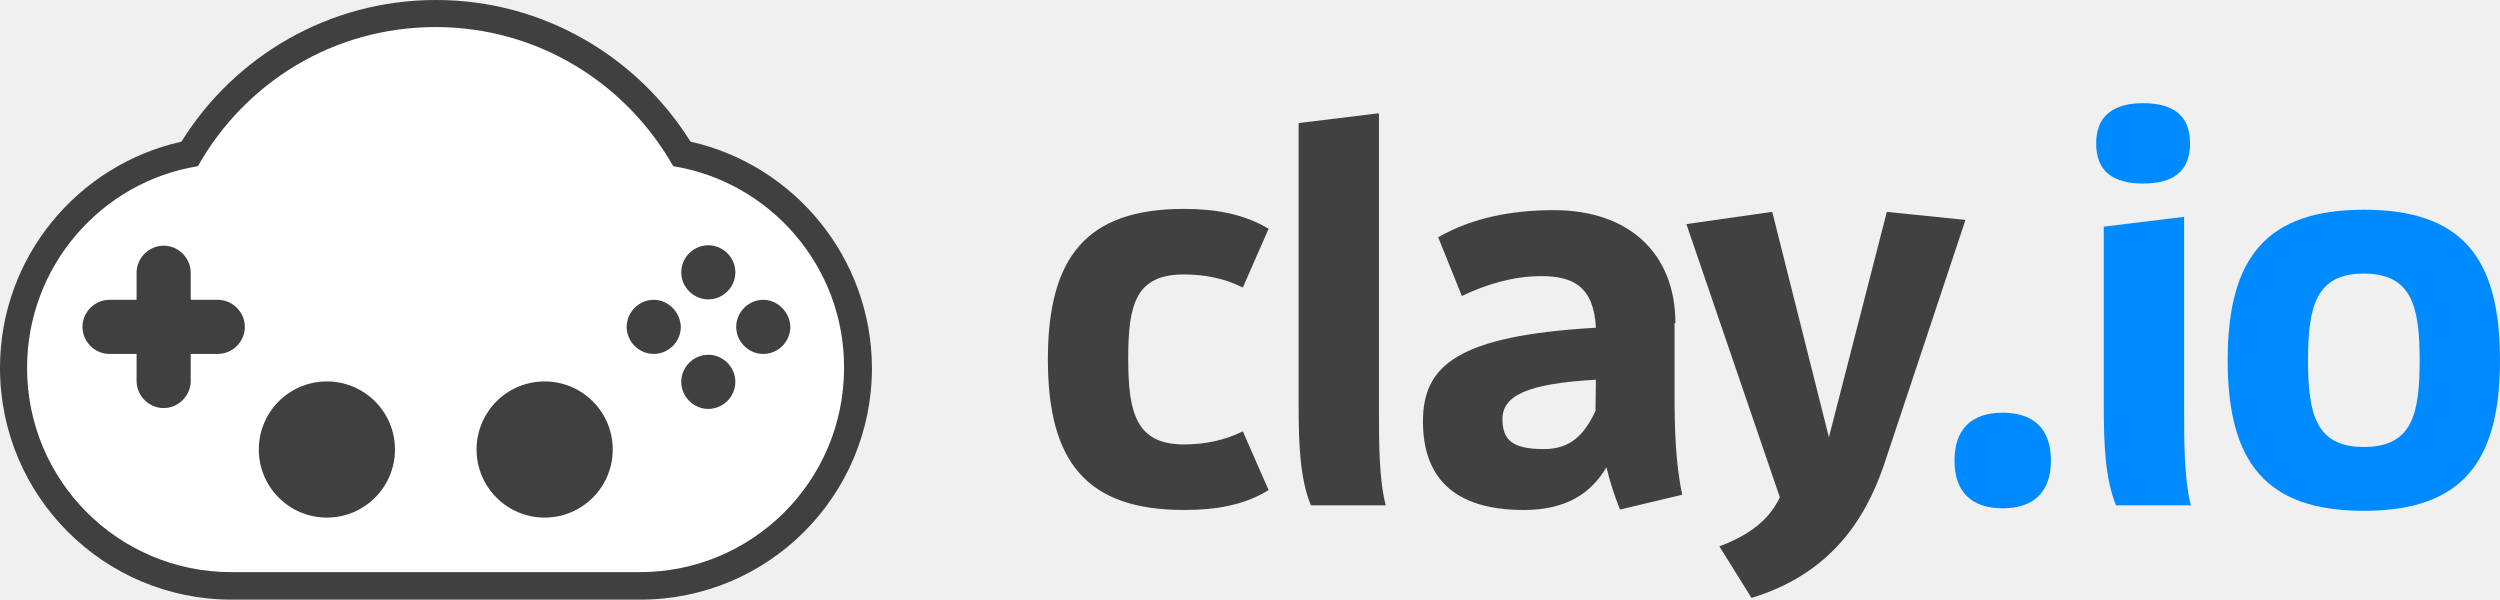
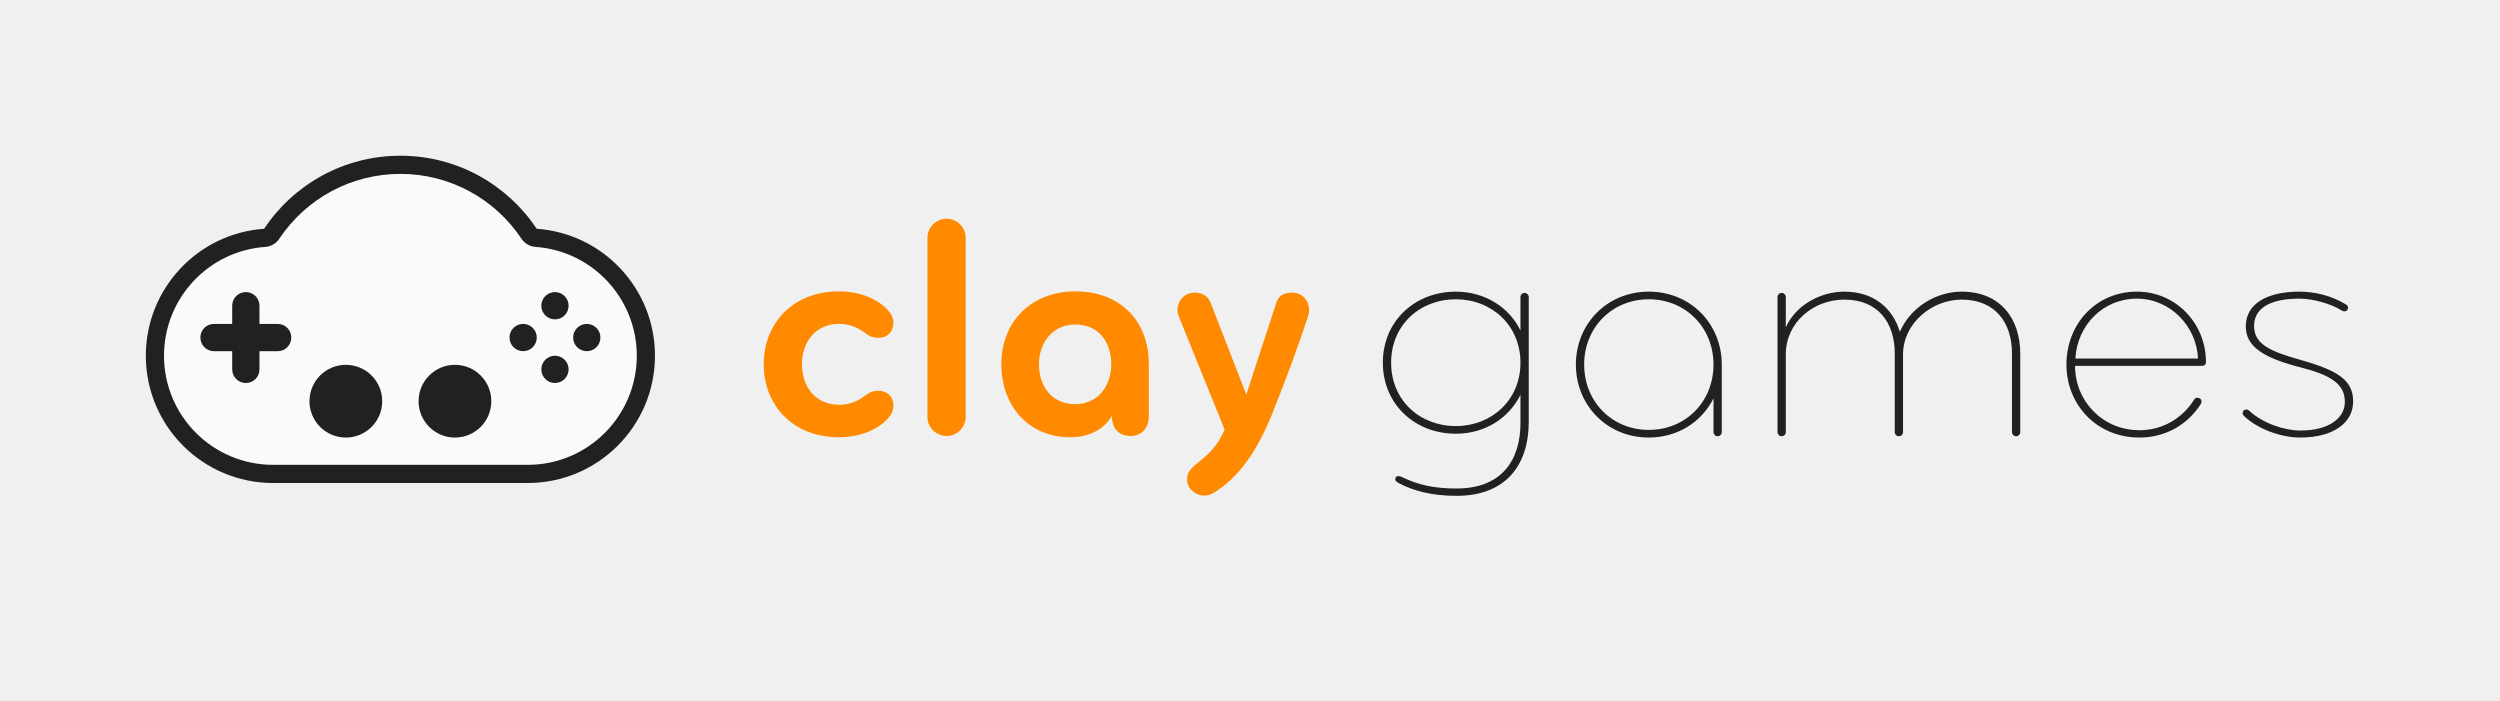
- <svg xmlns="http://www.w3.org/2000/svg" version="1.0" id="Layer_1" x="0px" y="0px" viewBox="9.7 325.1 591.2 141.7" enable-background="new 9.7 325.1 591.2 141.7" xml:space="preserve">
-   <g id="Rounded_Rectangle_1_3_" enable-background="new    ">
-     <g id="Rounded_Rectangle_1">
-       <g>
-         <path fill="#404040" d="M173,358.6c-12.6-20.1-34.8-33.5-60.2-33.5s-47.7,13.4-60.2,33.5C28,364.1,9.7,386,9.7,412.1     c0,30.3,24.5,54.8,54.8,54.8h96.6c30.3,0,54.8-24.5,54.8-54.8C215.8,386,197.5,364.1,173,358.6z" />
-       </g>
-     </g>
-   </g>
-   <g id="Rounded_Rectangle_1_2_" enable-background="new    ">
-     <g id="Rounded_Rectangle_1_1_">
-       <g>
-         <path fill="#FFFFFF" d="M168.9,364.4c-11.1-19.6-32-32.9-56.2-32.9s-45.1,13.2-56.2,32.9c-22.9,3.7-40.4,23.7-40.4,47.7     c0,26.7,21.6,48.3,48.3,48.3h96.6c26.7,0,48.3-21.6,48.3-48.3C209.4,388.1,191.8,368.1,168.9,364.4z" />
-       </g>
-     </g>
-   </g>
-   <g id="Buttons_1_" enable-background="new    ">
-     <g id="Buttons">
-       <g>
-         <path fill="#404040" d="M177.2,383.1c-3.5,0-6.4,2.9-6.4,6.4s2.9,6.4,6.4,6.4s6.4-2.9,6.4-6.4S180.7,383.1,177.2,383.1z      M164.3,396c-3.5,0-6.4,2.9-6.4,6.4s2.9,6.4,6.4,6.4s6.4-2.9,6.4-6.4C170.6,398.9,167.7,396,164.3,396z M190.2,396     c-3.5,0-6.4,2.9-6.4,6.4s2.9,6.4,6.4,6.4s6.4-2.9,6.4-6.4C196.5,398.9,193.6,396,190.2,396z M177.2,409c-3.5,0-6.4,2.9-6.4,6.4     s2.9,6.4,6.4,6.4s6.4-2.9,6.4-6.4S180.7,409,177.2,409z" />
-       </g>
-     </g>
-   </g>
-   <g id="Left_1_" enable-background="new    ">
-     <g id="Left">
-       <g>
-         <circle fill="#404040" cx="87" cy="431.4" r="16.1" />
-       </g>
-     </g>
-   </g>
-   <g id="Right_1_" enable-background="new    ">
-     <g id="Right">
-       <g>
-         <circle fill="#404040" cx="138.5" cy="431.4" r="16.1" />
-       </g>
-     </g>
-   </g>
-   <g id="D-Pad_1_" enable-background="new    ">
-     <g id="D-Pad">
-       <g>
-         <path fill="#404040" d="M61.2,396h-6.4v-6.4c0-3.5-2.9-6.4-6.4-6.4c-3.5,0-6.4,2.9-6.4,6.4v6.4h-6.4c-3.5,0-6.4,2.9-6.4,6.4     s2.9,6.4,6.4,6.4h6.4v6.4c0,3.5,2.9,6.4,6.4,6.4c3.5,0,6.4-2.9,6.4-6.4v-6.4h6.4c3.5,0,6.4-2.9,6.4-6.4S64.7,396,61.2,396z" />
-       </g>
-     </g>
-   </g>
-   <g id="clay_1_" enable-background="new    ">
-     <g id="clay">
-       <g>
-         <path fill="#414141" d="M289.7,390c5,0,9.8,1,13.9,3.1l6.1-13.9c-5.8-3.5-12.6-4.7-20-4.7c-23,0-32.2,11.3-32.2,35.6     c0,24.3,9.2,35.6,32.2,35.6c7.4,0,14.2-1.1,20-4.7l-6.1-13.9c-4.2,2.1-8.9,3.1-13.9,3.1c-11.3,0-13.2-7.4-13.2-20.3     S278.3,390,289.7,390z M335.6,351.9l-18.8,2.3v67c0,8.7,0.3,17.1,2.9,23.4h17.7c-1.6-6.1-1.6-15.1-1.6-22.1v-70.5H335.6z      M405.9,401.5c0-16.3-10.8-26.7-28.7-26.7c-10.1,0-19.3,1.8-27.4,6.4l5.6,13.9c6-2.9,12.4-4.7,18.8-4.7c7.4,0,12.4,2.4,12.9,12.2     c-32.9,1.9-40.9,9-40.9,22.2c0,12.7,6.8,20.9,23.8,20.9c10.1,0,15.9-3.9,19.6-10.1c0.8,3.4,1.9,6.8,3.2,10l14.7-3.5     c-1.6-7.7-1.8-15.9-1.8-23.8V401.5z M387,422.3c-2.6,5.5-5.8,9-12.2,9c-7.4,0-9.8-2.1-9.8-7.1c0-5.5,5.8-8.4,22.1-9.3L387,422.3     L387,422.3z M455.9,375.2l-13.7,53.3l-13.4-53.3l-20.3,2.9l22.1,64.6c-2.6,5.5-7.4,9-14.3,11.6l7.6,12.2     c18-5.5,26.7-17.7,31.4-31.7l19.2-57.7L455.9,375.2z" />
-       </g>
-     </g>
-   </g>
-   <g id="_x2E_io_1_" enable-background="new    ">
-     <g id="_x2E_io">
-       <g>
-         <path fill="#008AFF" d="M483.3,422.7c-7.4,0-11.4,3.9-11.4,11.3s4,11.3,11.4,11.3c7.4,0,11.4-3.9,11.4-11.3     S490.7,422.7,483.3,422.7z M526,376.4l-18.8,2.3v42.5c0,8.7,0.3,17.1,2.9,23.4h17.7c-1.6-6.1-1.6-15.1-1.6-22.1v-46.1H526z      M516.5,349.5c-6.9,0-11.1,2.9-11.1,9.5c0,6.8,4.2,9.5,11.1,9.5c6.9,0,11.1-2.7,11.1-9.5C527.6,352.4,523.6,349.5,516.5,349.5z      M568.7,374.7c-23,0-32.2,11.3-32.2,35.6s9.2,35.6,32.2,35.6c23,0,32.2-11.3,32.2-35.6S591.9,374.7,568.7,374.7z M568.7,430.8     c-11.3,0-13.2-7.7-13.2-20.5s1.9-20.5,13.2-20.5s13.2,7.7,13.2,20.5S580.1,430.8,568.7,430.8z" />
+ <svg xmlns="http://www.w3.org/2000/svg" width="2023px" height="567px" viewBox="0 0 2023 567" version="1.1">
+   <defs />
+   <g id="Combined" stroke="none" stroke-width="1" fill="none" fill-rule="evenodd">
+     <g id="combo_games_orange">
+       <g id="clay-+-io-+-Logo" transform="translate(118, 126)">
+         <path d="M560.833,109.771 C523.457,109.771 500,135.806 500,168.8 C500,201.794 523.457,227.829 560.833,227.829 C579.135,227.829 593.054,220.869 600.529,212.62 C603.365,209.527 604.911,206.434 604.911,202.052 C604.911,195.092 600.014,190.194 592.796,190.194 C588.672,190.194 586.094,191.226 583.259,193.288 C579.135,196.381 572.175,201.536 561.091,201.536 C541.243,201.536 530.932,186.07 530.932,168.8 C530.932,151.529 541.243,136.063 561.091,136.063 C572.175,136.063 579.135,141.219 583.259,144.312 C586.094,146.374 588.672,147.405 592.796,147.405 C600.014,147.405 604.911,142.507 604.911,135.548 C604.911,131.166 603.365,128.072 600.529,124.979 C593.054,116.731 579.135,109.771 560.833,109.771 L560.833,109.771 Z M632.493,211.331 C632.493,219.838 639.452,226.797 647.959,226.797 C656.465,226.797 663.425,219.838 663.425,211.331 L663.425,66.466 C663.425,57.96 656.465,51 647.959,51 C639.452,51 632.493,57.96 632.493,66.466 L632.493,211.331 Z M811.641,168.8 C811.641,133.486 788.442,109.771 752.097,109.771 C717.298,109.771 692.295,133.486 692.295,168.8 C692.295,201.278 713.174,227.829 748.23,227.829 C764.47,227.829 775.811,220.611 781.74,210.558 L781.74,211.074 C781.74,219.322 786.38,226.797 796.69,226.797 C806.743,226.797 811.641,219.322 811.641,211.074 L811.641,168.8 Z M781.224,168.8 C781.224,186.07 770.656,201.021 752.097,201.021 C732.764,201.021 722.711,186.07 722.711,168.8 C722.711,150.756 734.311,136.579 752.097,136.579 C770.398,136.579 781.224,149.983 781.224,168.8 L781.224,168.8 Z M911.397,209.012 C923.254,179.626 933.823,150.241 940.267,130.65 C940.783,129.361 941.298,127.041 941.298,124.979 C941.298,117.246 935.885,110.802 927.636,110.802 C920.161,110.802 916.295,113.895 914.748,119.051 L890.518,193.288 L861.648,119.051 C859.586,113.895 855.461,110.802 848.759,110.802 C840.511,110.802 834.84,117.246 834.84,124.979 C834.84,127.041 835.356,128.846 836.129,130.65 L872.99,221.642 C867.319,234.53 860.875,240.975 850.048,249.481 C845.151,253.348 842.573,256.699 842.573,262.112 C842.573,269.071 849.017,275 856.493,275 C859.07,275 861.39,274.484 863.452,273.196 C884.589,260.565 899.282,238.913 911.397,209.012 L911.397,209.012 Z" id="clay" fill="#FF8A00" />
+         <path d="M1007.702,167.482 C1007.702,136.808 1031.159,116.186 1060.029,116.186 C1088.899,116.186 1112.356,137.066 1112.356,167.482 C1112.356,197.899 1088.899,218.778 1060.029,218.778 C1031.159,218.778 1007.702,198.157 1007.702,167.482 L1007.702,167.482 Z M1013.888,264.918 C1025.488,271.105 1040.438,275.229 1060.544,275.229 C1101.529,275.229 1119.058,249.194 1119.058,215.427 L1119.058,114.382 C1119.058,112.578 1117.511,111.031 1115.707,111.031 C1113.902,111.031 1112.356,112.578 1112.356,114.382 L1112.356,141.448 C1103.334,122.631 1083.486,110 1060.029,110 C1027.035,110 1001,133.715 1001,167.482 C1001,201.25 1027.035,224.964 1060.029,224.964 C1083.486,224.964 1102.818,212.591 1112.356,193.517 L1112.356,216.2 C1112.356,245.586 1097.921,269.3 1060.544,269.3 C1043.532,269.3 1030.128,266.723 1016.466,260.021 C1015.435,259.505 1014.404,259.247 1013.373,259.247 C1012.084,259.247 1011.053,260.278 1011.053,261.825 C1011.053,263.372 1012.857,264.403 1013.888,264.918 L1013.888,264.918 Z M1157.207,169.029 C1157.207,201.765 1182.211,228.058 1216.236,228.058 C1239.693,228.058 1259.025,215.427 1268.563,196.352 L1268.563,223.675 C1268.563,225.48 1270.109,227.026 1271.914,227.026 C1273.718,227.026 1275.265,225.48 1275.265,223.675 L1275.265,169.029 C1275.265,136.292 1250.261,110 1216.236,110 C1182.211,110 1157.207,136.292 1157.207,169.029 L1157.207,169.029 Z M1163.909,169.029 C1163.909,139.128 1186.335,116.186 1216.236,116.186 C1246.137,116.186 1268.563,139.128 1268.563,169.029 C1268.563,198.93 1246.137,221.871 1216.236,221.871 C1186.335,221.871 1163.909,198.93 1163.909,169.029 L1163.909,169.029 Z M1510.091,160.007 L1510.091,223.675 C1510.091,225.48 1511.638,227.026 1513.442,227.026 C1515.246,227.026 1516.793,225.48 1516.793,223.675 L1516.793,160.265 C1516.793,131.652 1500.554,110 1469.364,110 C1449.516,110 1428.379,121.857 1419.357,142.479 C1413.686,123.662 1398.478,110 1374.505,110 C1355.43,110 1335.325,120.568 1327.076,138.87 L1327.076,114.382 C1327.076,112.578 1325.529,111.031 1323.725,111.031 C1321.921,111.031 1320.374,112.578 1320.374,114.382 L1320.374,223.675 C1320.374,225.48 1321.921,227.026 1323.725,227.026 C1325.529,227.026 1327.076,225.48 1327.076,223.675 L1327.076,160.78 C1327.076,135.003 1349.244,116.444 1374.505,116.444 C1401.829,116.444 1415.232,135.261 1415.232,160.007 L1415.232,223.675 C1415.232,225.48 1416.779,227.026 1418.583,227.026 C1420.388,227.026 1421.934,225.48 1421.934,223.675 L1421.934,160.78 C1421.934,135.777 1445.133,116.444 1469.364,116.444 C1496.687,116.444 1510.091,135.261 1510.091,160.007 L1510.091,160.007 Z M1667.071,166.967 C1667.071,136.035 1643.099,110 1611.136,110 C1578.399,110 1554.169,135.777 1554.169,169.029 C1554.169,201.25 1578.399,228.058 1613.198,228.058 C1634.85,228.058 1652.379,217.231 1662.689,201.25 C1663.205,200.476 1663.463,199.703 1663.463,198.93 C1663.463,197.125 1661.916,195.837 1660.112,195.837 C1659.081,195.837 1658.307,196.094 1657.534,197.383 C1647.481,213.107 1631.499,222.129 1613.198,222.129 C1583.555,222.129 1561.129,198.672 1561.129,170.06 L1663.72,170.06 C1665.783,170.06 1667.071,169.029 1667.071,166.967 L1667.071,166.967 Z M1660.627,164.131 L1561.387,164.131 C1562.933,137.066 1583.812,115.671 1611.136,115.671 C1638.459,115.671 1659.596,138.354 1660.627,164.131 L1660.627,164.131 Z M1786.16,198.93 C1786.16,181.917 1774.56,173.926 1743.371,165.162 C1719.656,158.46 1705.994,152.789 1705.994,137.839 C1705.994,121.857 1721.718,115.671 1742.597,115.671 C1753.939,115.671 1768.116,119.795 1776.88,125.208 C1777.654,125.724 1778.427,125.982 1778.942,125.982 C1781.005,125.982 1782.036,124.435 1782.036,122.888 C1782.036,121.857 1781.52,121.084 1780.231,120.311 C1768.374,113.093 1754.97,110 1742.597,110 C1717.336,110 1699.292,119.28 1699.292,138.097 C1699.292,155.109 1714.758,163.873 1743.886,171.349 C1768.116,177.535 1779.458,184.753 1779.458,199.188 C1779.458,212.591 1766.312,222.387 1743.371,222.387 C1730.74,222.387 1713.212,216.716 1702.128,206.405 C1701.612,205.89 1700.839,205.374 1699.808,205.374 C1698.003,205.374 1696.715,206.663 1696.715,208.467 C1696.715,209.241 1697.23,210.014 1697.746,210.529 C1709.087,221.356 1727.904,228.058 1743.371,228.058 C1770.436,228.058 1786.16,215.942 1786.16,198.93 L1786.16,198.93 Z" id="games" fill="#212121" />
+         <g id="Logo">
+           <path d="M95.702,59.112 C42.219,62.856 0,107.426 0,161.857 C0,218.739 46.115,264.857 103.002,264.857 L308.998,264.857 C365.888,264.857 412,218.742 412,161.857 C412,107.43 369.778,62.857 316.298,59.112 C292.565,23.479 252.024,0 206,0 C159.976,0 119.435,23.479 95.702,59.112 Z" id="Cloud" fill="#FAFAFA" />
+           <path d="M96.729,73.79 L96.729,73.79 C50.68,77.014 14.714,115.429 14.714,161.857 C14.714,210.624 54.237,250.143 103.002,250.143 L308.998,250.143 C357.76,250.143 397.286,210.617 397.286,161.857 C397.286,115.423 361.323,77.014 315.271,73.79 C310.723,73.472 306.579,71.063 304.052,67.268 C282.348,34.682 245.88,14.714 206,14.714 C166.12,14.714 129.652,34.682 107.948,67.269 C105.421,71.063 101.277,73.472 96.729,73.79 L96.729,73.79 Z M95.702,59.112 L95.702,59.112 L95.702,59.112 C119.435,23.479 159.976,0 206,0 C252.024,0 292.565,23.479 316.298,59.112 C369.778,62.855 412,107.414 412,161.857 C412,218.742 365.888,264.857 308.998,264.857 L103.002,264.857 C46.115,264.857 0,218.755 0,161.857 C0,107.426 42.219,62.856 95.702,59.112 L95.702,59.112 Z" id="Outline" fill="#212121" />
+           <path d="M69.893,136.107 L55.137,136.107 C49.07,136.107 44.143,141.034 44.143,147.111 L44.143,147.175 C44.143,153.253 49.065,158.179 55.137,158.179 L69.893,158.179 L69.893,172.934 C69.893,179.001 74.819,183.929 80.896,183.929 L80.961,183.929 C87.038,183.929 91.964,179.006 91.964,172.934 L91.964,158.179 L106.72,158.179 C112.787,158.179 117.714,153.252 117.714,147.175 L117.714,147.111 C117.714,141.033 112.792,136.107 106.72,136.107 L91.964,136.107 L91.964,121.352 C91.964,115.284 87.038,110.357 80.961,110.357 L80.896,110.357 C74.819,110.357 69.893,115.28 69.893,121.352 L69.893,136.107 Z" id="Dpad" fill="#212121" />
+           <path d="M161.857,228.071 C178.11,228.071 191.286,214.896 191.286,198.643 C191.286,182.39 178.11,169.214 161.857,169.214 C145.604,169.214 132.429,182.39 132.429,198.643 C132.429,214.896 145.604,228.071 161.857,228.071 Z M250.143,228.071 C266.396,228.071 279.571,214.896 279.571,198.643 C279.571,182.39 266.396,169.214 250.143,169.214 C233.89,169.214 220.714,182.39 220.714,198.643 C220.714,214.896 233.89,228.071 250.143,228.071 Z" id="Joysticks" fill="#212121" />
+           <path d="M305.321,158.179 C311.416,158.179 316.357,153.238 316.357,147.143 C316.357,141.048 311.416,136.107 305.321,136.107 C299.227,136.107 294.286,141.048 294.286,147.143 C294.286,153.238 299.227,158.179 305.321,158.179 Z M331.071,132.429 C337.166,132.429 342.107,127.488 342.107,121.393 C342.107,115.298 337.166,110.357 331.071,110.357 C324.977,110.357 320.036,115.298 320.036,121.393 C320.036,127.488 324.977,132.429 331.071,132.429 Z M356.821,158.179 C362.916,158.179 367.857,153.238 367.857,147.143 C367.857,141.048 362.916,136.107 356.821,136.107 C350.727,136.107 345.786,141.048 345.786,147.143 C345.786,153.238 350.727,158.179 356.821,158.179 Z M331.071,183.929 C337.166,183.929 342.107,178.988 342.107,172.893 C342.107,166.798 337.166,161.857 331.071,161.857 C324.977,161.857 320.036,166.798 320.036,172.893 C320.036,178.988 324.977,183.929 331.071,183.929 Z" id="Buttons" fill="#212121" />
+         </g>
      </g>
    </g>
  </g>
</svg>
